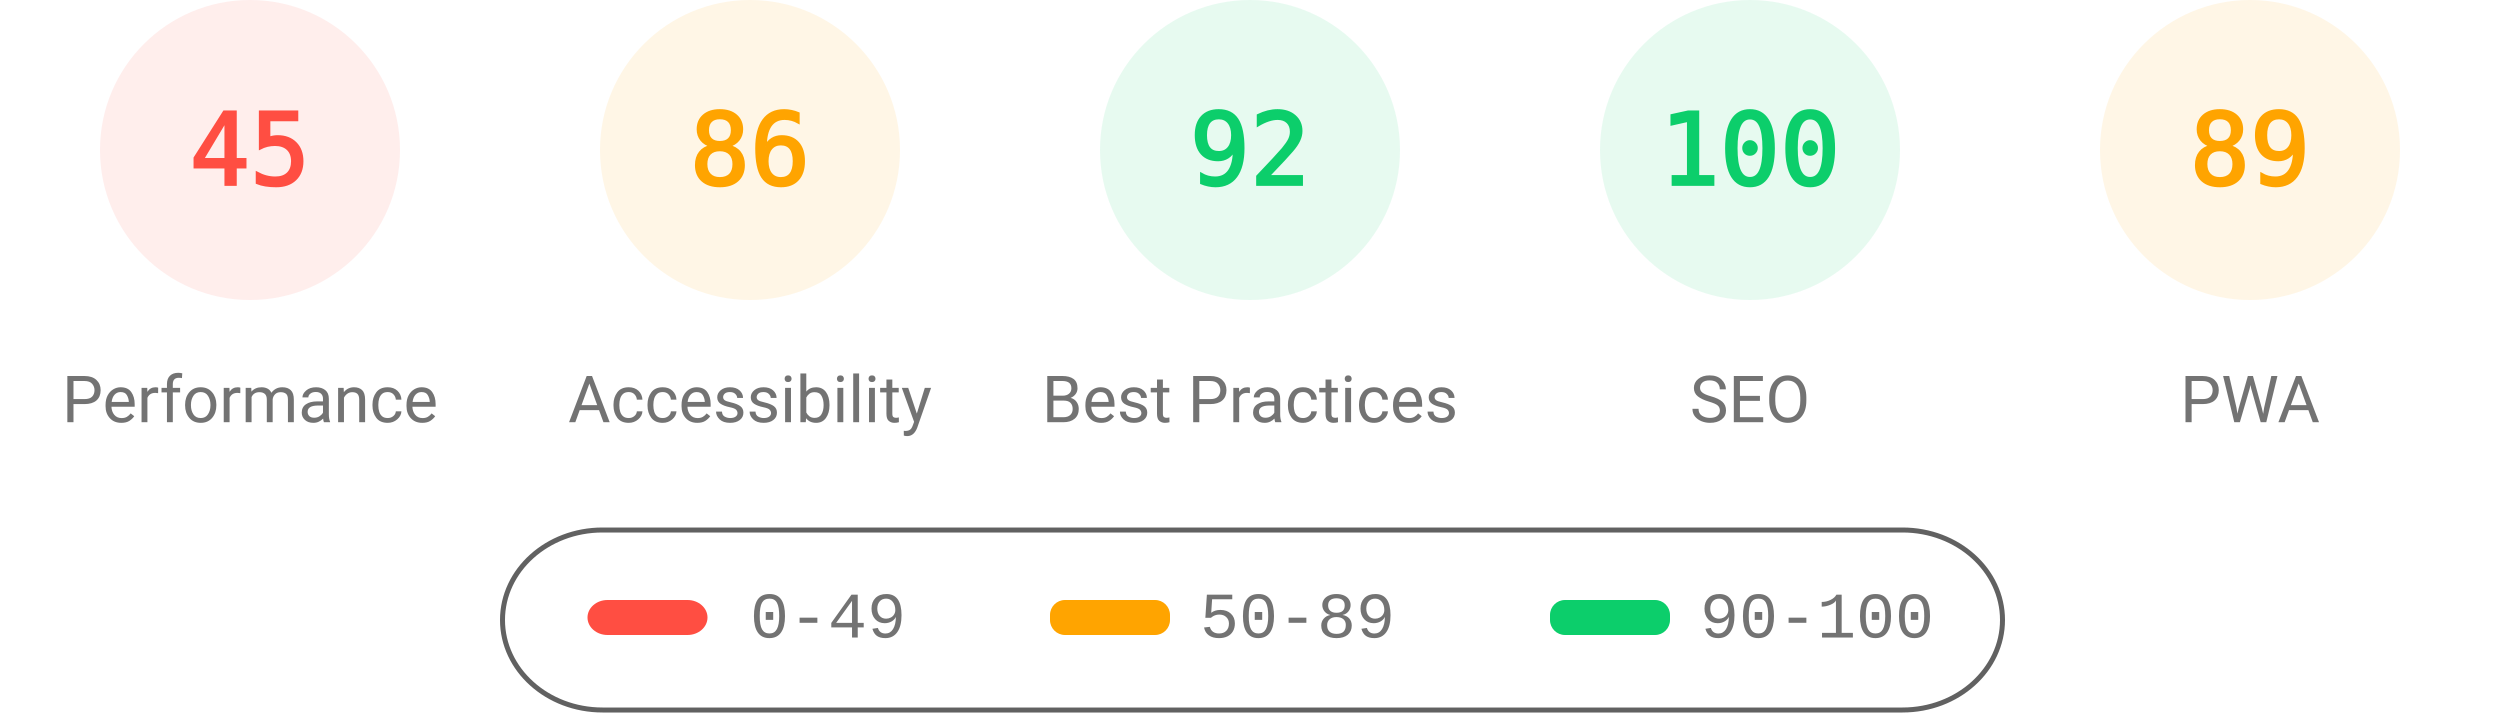
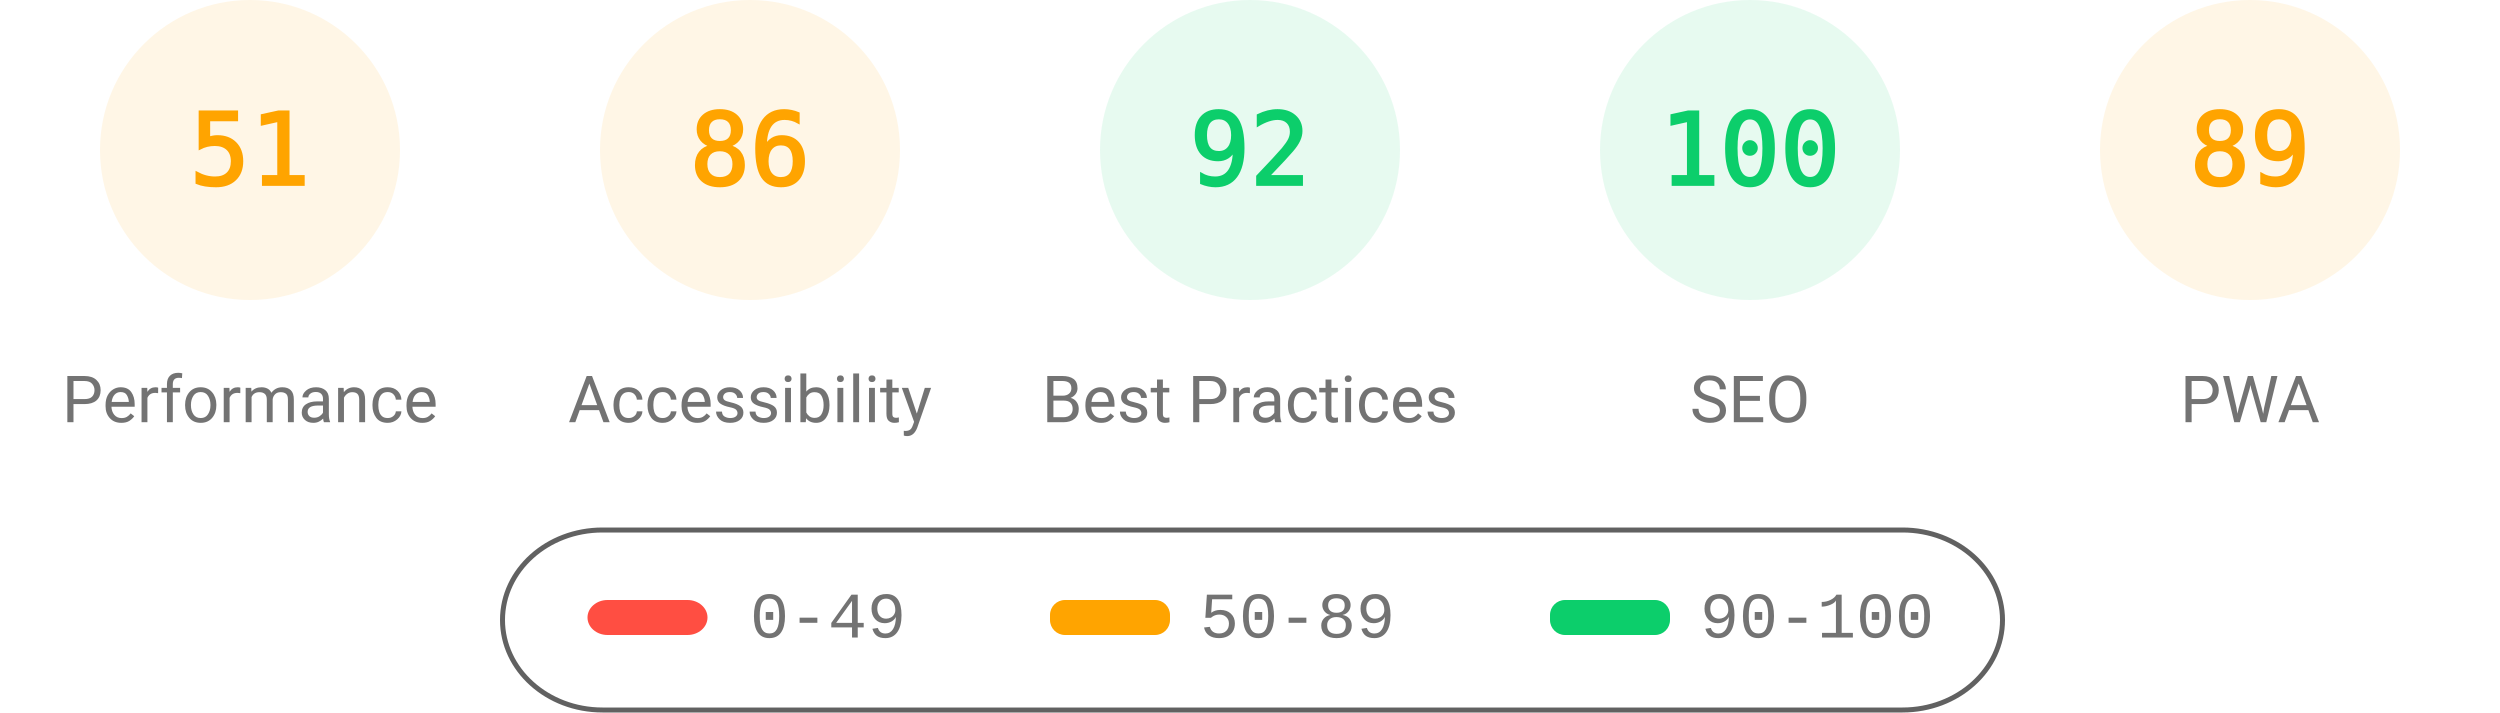
<svg xmlns="http://www.w3.org/2000/svg" fill="none" width="1000" height="285">
  <style>.gauge-base{opacity:.1}.gauge-arc{fill:none;animation-delay:250ms;stroke-linecap:round;transform:rotate(-90deg);transform-origin:100px 60px;animation:load-gauge 1s ease forwards}.guage-text{font-size:40px;font-family:monospace;text-align:center}.guage-red{color:#ff4e42;fill:#ff4e42;stroke:#ff4e42}.guage-orange{color:#ffa400;fill:#ffa400;stroke:#ffa400}.guage-green{color:#0cce6b;fill:#0cce6b;stroke:#0cce6b}.guage-undefined{color:#5c5c5c;fill:#5c5c5c;stroke:#5c5c5c}.guage-title{color:#737373;fill:#737373;stroke:none;font-size:26px;line-height:26px;font-family:Roboto,Halvetica,Arial,sans-serif}@keyframes load-gauge{from{stroke-dasharray:0 352.858}}</style>
-   <svg class="guage-div guage-perf guage-red" viewBox="0 0 200 200" width="200" height="200">
+   <svg class="guage-div guage-perf guage-orange" viewBox="0 0 200 200" width="200" height="200">
    <circle class="gauge-base" r="56" cx="100" cy="60" stroke-width="8" />
-     <circle class="gauge-arc guage-arc-1" r="56" cx="100" cy="60" stroke-width="8" style="stroke-dasharray:158.336,351.858" />
-     <text class="guage-text" x="100" y="60" alignment-baseline="central" dominant-baseline="central" text-anchor="middle">45</text>
+     <circle class="gauge-arc guage-arc-1" r="56" cx="100" cy="60" stroke-width="8" style="stroke-dasharray:179.448,351.858" />
+     <text class="guage-text" x="100" y="60" alignment-baseline="central" dominant-baseline="central" text-anchor="middle">51</text>
    <text class="guage-title" x="100" y="160" alignment-baseline="central" dominant-baseline="central" text-anchor="middle">Performance</text>
  </svg>
  <svg class="guage-div guage-acc guage-orange" viewBox="0 0 200 200" width="200" height="200" x="200">
    <circle class="gauge-base" r="56" cx="100" cy="60" stroke-width="8" />
    <circle class="gauge-arc guage-arc-2" r="56" cx="100" cy="60" stroke-width="8" style="stroke-dasharray:302.598,351.858" />
    <text class="guage-text" x="100" y="60" alignment-baseline="central" dominant-baseline="central" text-anchor="middle">86</text>
    <text class="guage-title" x="100" y="160" alignment-baseline="central" dominant-baseline="central" text-anchor="middle">Accessibility</text>
  </svg>
  <svg class="guage-div guage-best guage-green" viewBox="0 0 200 200" width="200" height="200" x="400">
    <circle class="gauge-base" r="56" cx="100" cy="60" stroke-width="8" />
    <circle class="gauge-arc guage-arc-3" r="56" cx="100" cy="60" stroke-width="8" style="stroke-dasharray:323.709,351.858" />
    <text class="guage-text" x="100" y="60" alignment-baseline="central" dominant-baseline="central" text-anchor="middle">92</text>
    <text class="guage-title" x="100" y="160" alignment-baseline="central" dominant-baseline="central" text-anchor="middle">Best Practices</text>
  </svg>
  <svg class="guage-div guage-seo guage-green" viewBox="0 0 200 200" width="200" height="200" x="600">
    <circle class="gauge-base" r="56" cx="100" cy="60" stroke-width="8" />
    <circle class="gauge-arc guage-arc-4" r="56" cx="100" cy="60" stroke-width="8" style="stroke-dasharray:351.858,351.858" />
    <text class="guage-text" x="100" y="60" alignment-baseline="central" dominant-baseline="central" text-anchor="middle">100</text>
    <text class="guage-title" x="100" y="160" alignment-baseline="central" dominant-baseline="central" text-anchor="middle">SEO</text>
  </svg>
  <svg class="guage-div guage-pwa guage-orange" viewBox="0 0 200 200" width="200" height="200" x="800">
    <circle class="gauge-base" r="56" cx="100" cy="60" stroke-width="8" />
    <circle class="gauge-arc guage-arc-4" r="56" cx="100" cy="60" stroke-width="8" style="stroke-dasharray:313.154,351.858" />
    <text class="guage-text" x="100" y="60" alignment-baseline="central" dominant-baseline="central" text-anchor="middle">89</text>
    <text class="guage-title" x="100" y="160" alignment-baseline="central" dominant-baseline="central" text-anchor="middle">PWA</text>
  </svg>
  <svg width="604" height="76" x="200" y="210">
    <path fill="none" id="canvas_background" d="M-1-1h604v80H-1z" />
    <rect fill-opacity="0" stroke="#616161" stroke-width="2" rx="40" id="svg_2" height="72" width="600" y="2" x="1" fill="#000" />
    <rect stroke="#000" rx="8" id="svg_3" height="14" width="48" y="30" x="35" stroke-opacity="null" stroke-width="0" fill="#ff4e42" />
    <rect stroke="#000" rx="6" id="svg_4" height="14" width="48" y="30" x="220" stroke-opacity="null" stroke-width="0" fill="#ffa400" />
    <rect stroke="#000" rx="6" id="svg_5" height="14" width="48" y="30" x="420" stroke-opacity="null" stroke-width="0" fill="#0cce6b" />
    <text xml:space="preserve" text-anchor="start" font-family="'Courier New', Courier, monospace" font-size="26" id="svg_6" y="45" x="100" stroke-opacity="null" stroke-width="0" stroke="#000" fill="#737373">0-49</text>
    <text xml:space="preserve" text-anchor="start" font-family="'Courier New', Courier, monospace" font-size="26" id="svg_7" y="45" x="280" stroke-opacity="null" stroke-width="0" stroke="#000" fill="#737373">50-89</text>
    <text xml:space="preserve" text-anchor="start" font-family="'Courier New', Courier, monospace" font-size="26" id="svg_8" y="45" x="480" stroke-opacity="null" stroke-width="0" stroke="#000" fill="#737373">90-100</text>
  </svg>
</svg>
